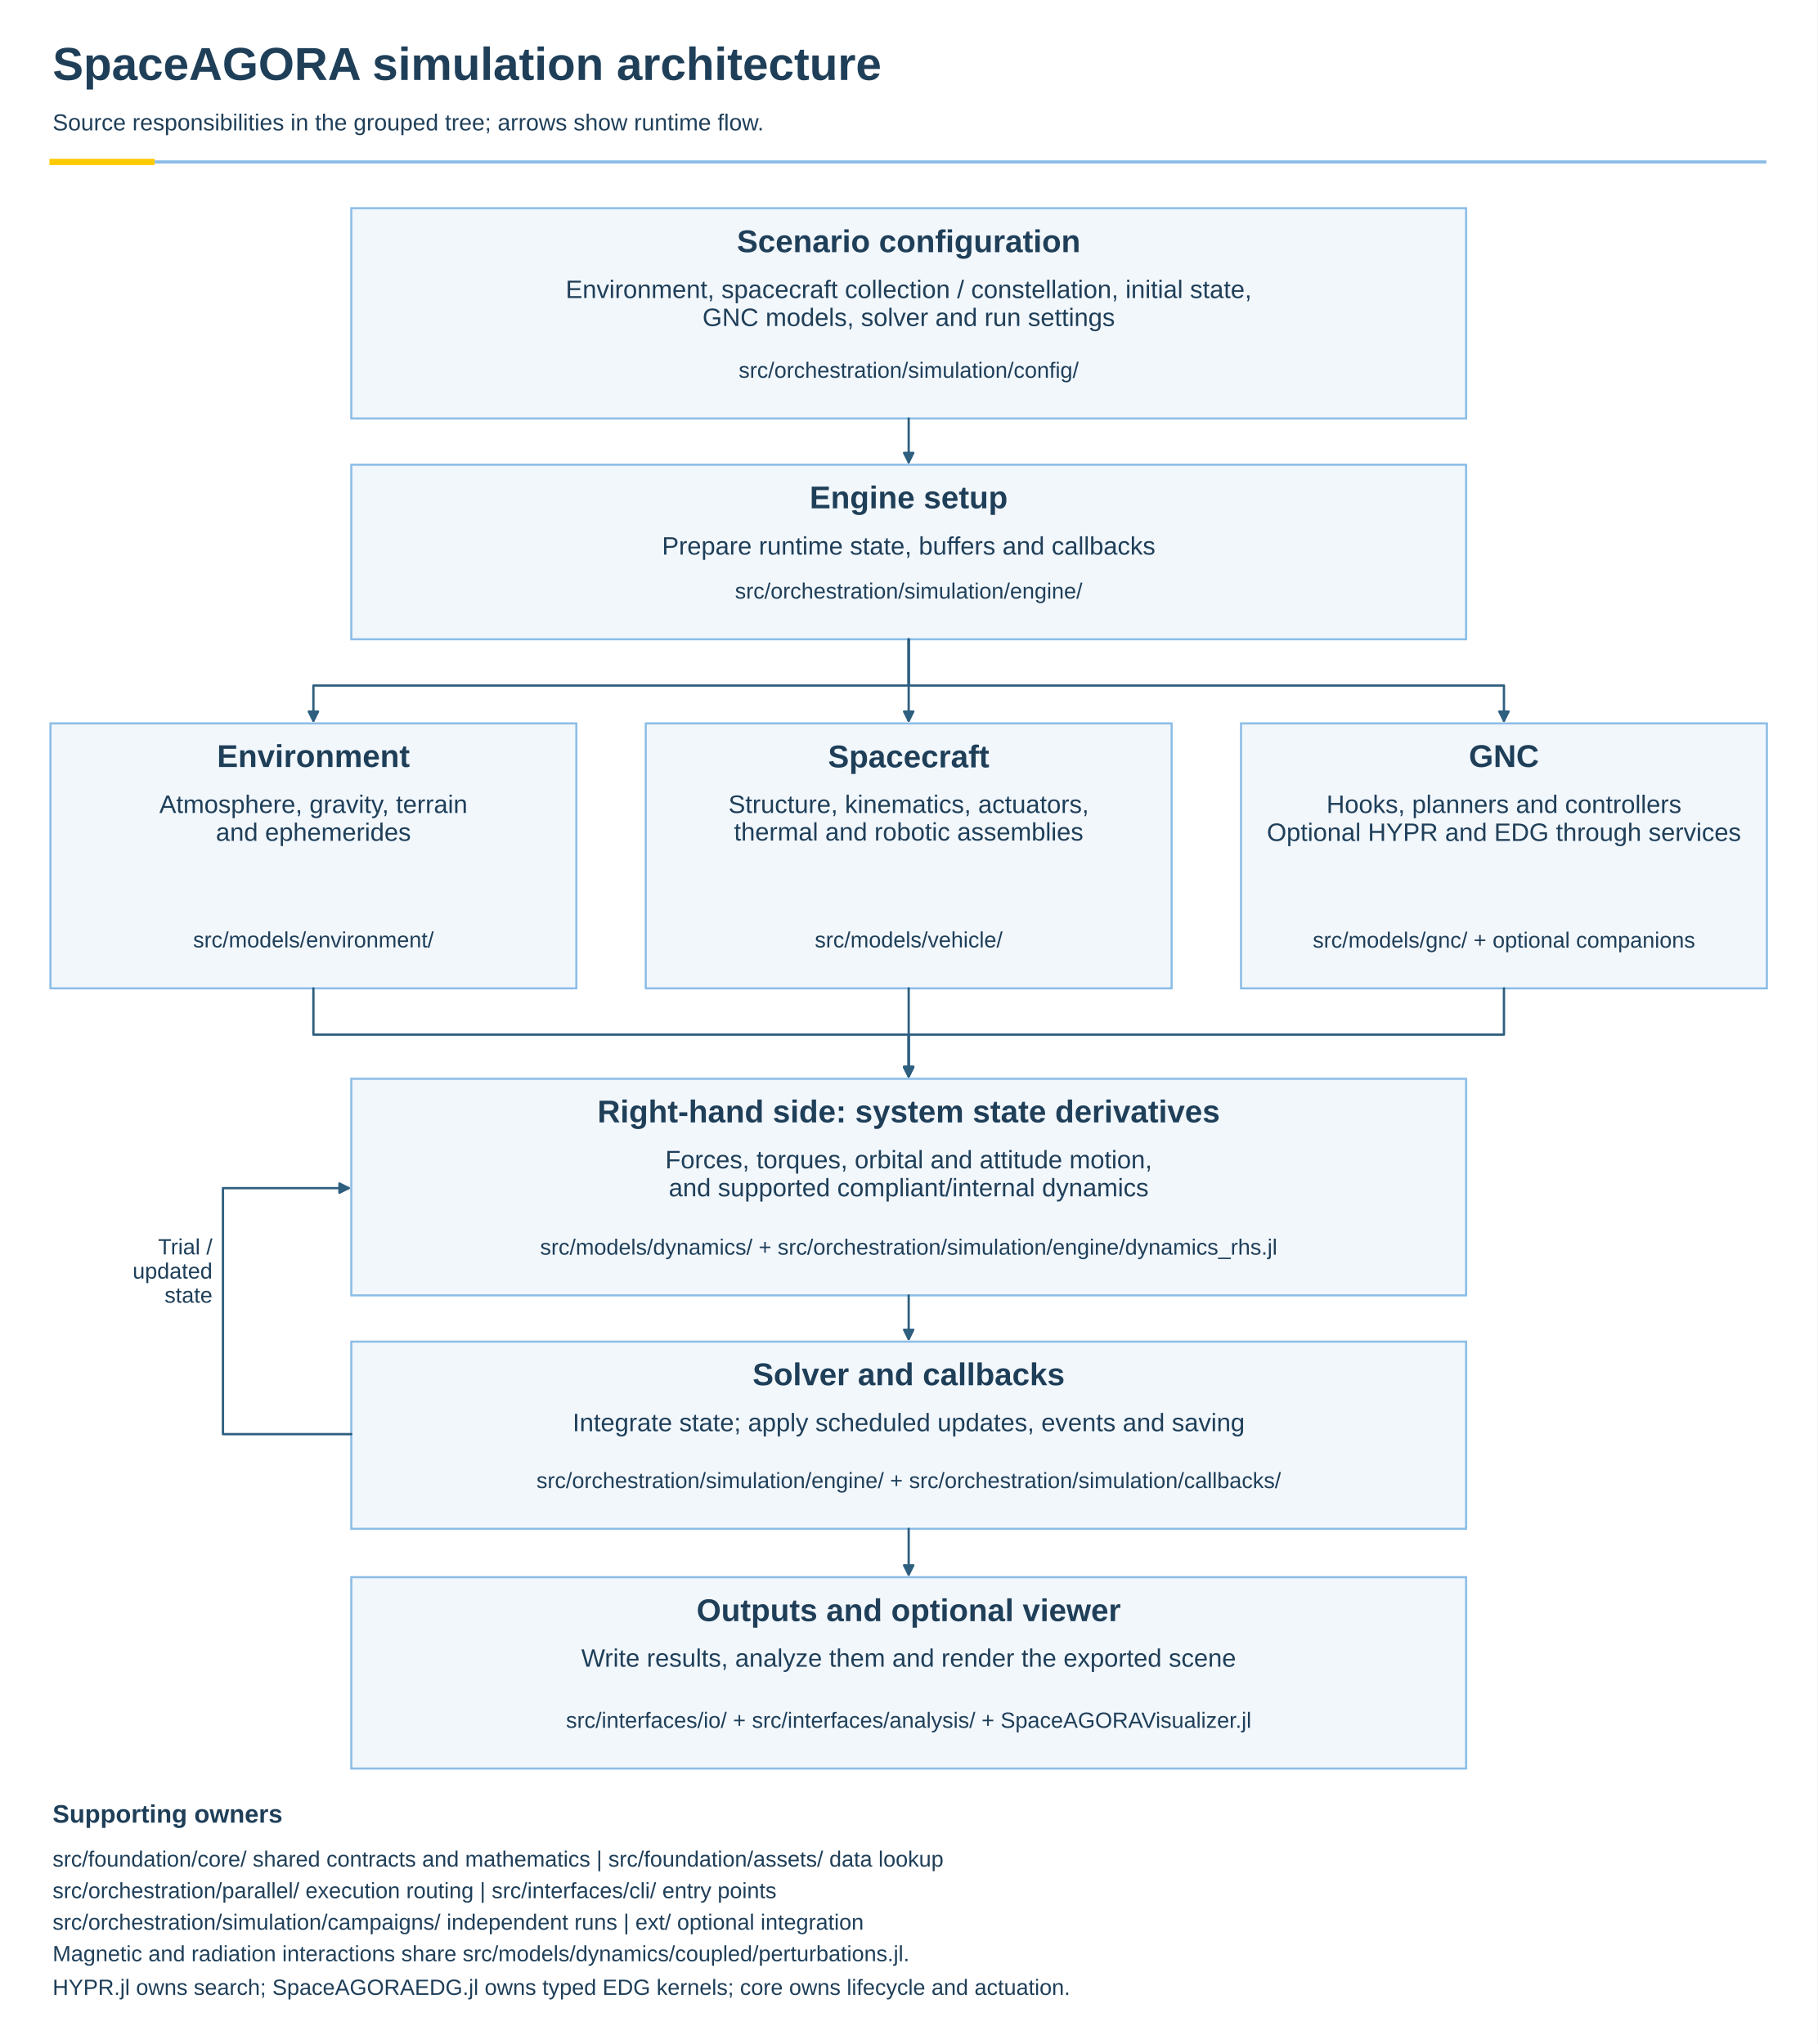
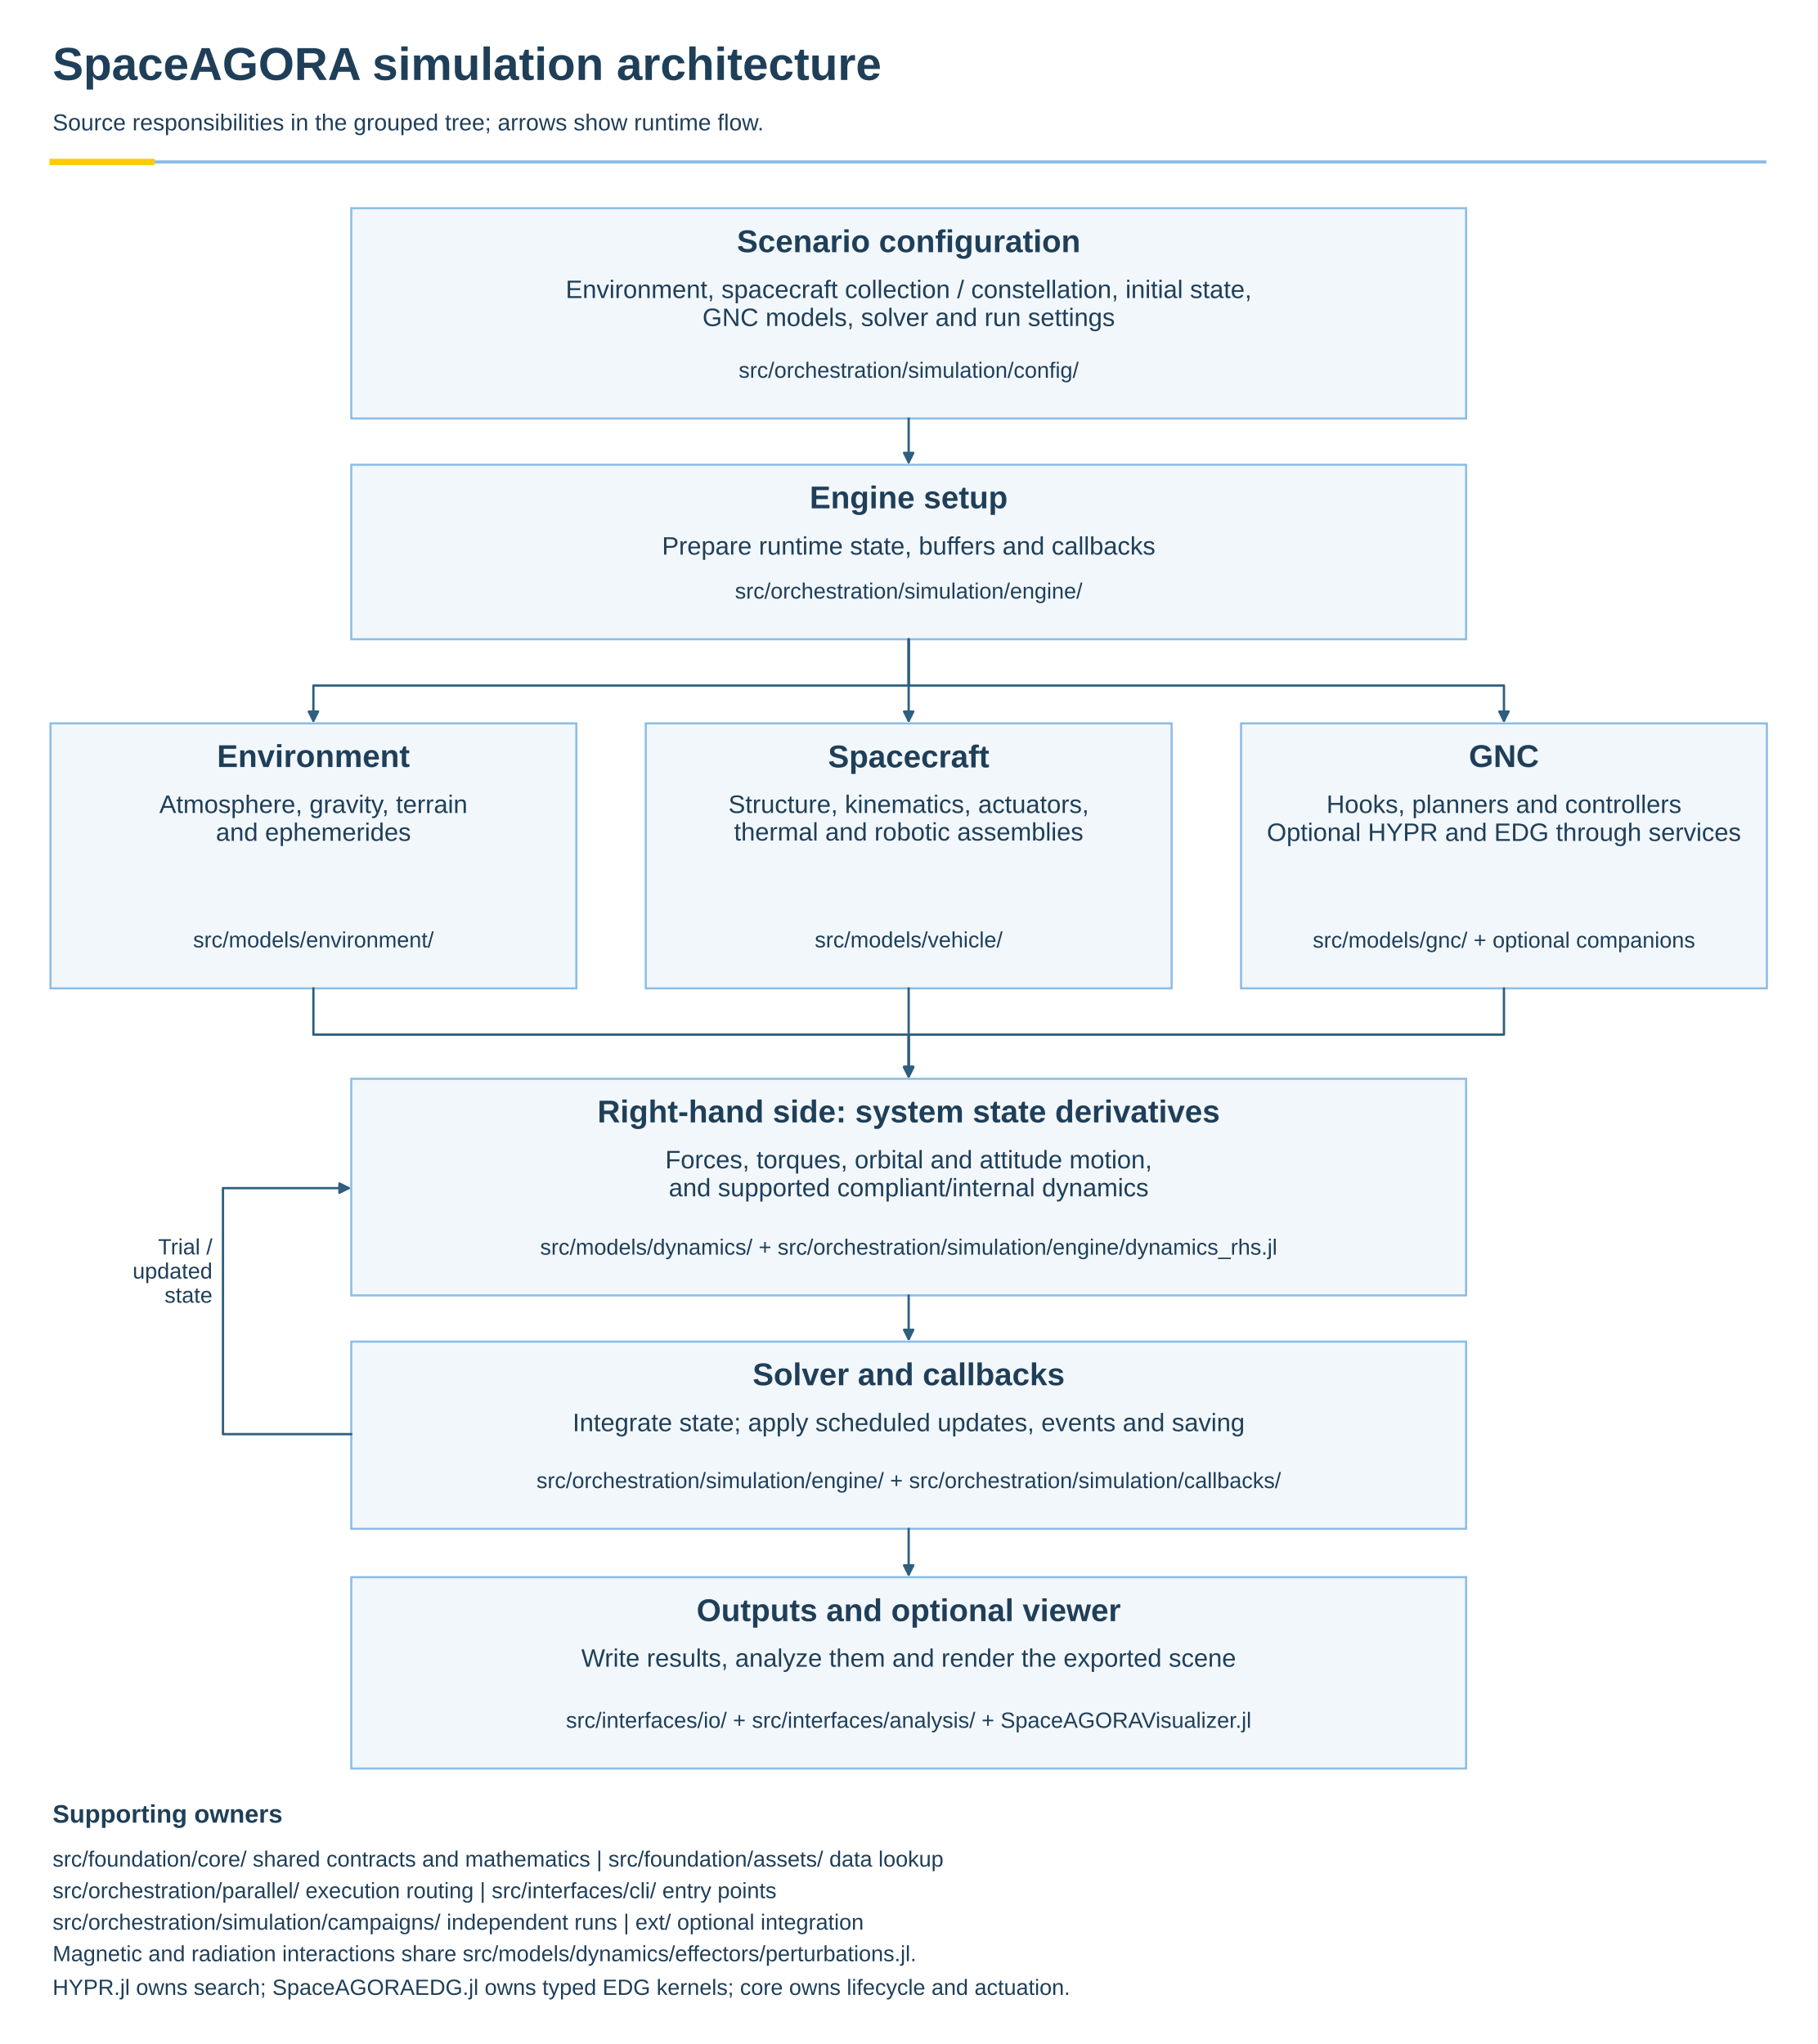
<svg xmlns="http://www.w3.org/2000/svg" role="img" aria-labelledby="title desc" width="864pt" height="972pt" viewBox="0 0 864 972" version="1.1">
  <defs>
    <style type="text/css">*{stroke-linejoin: round; stroke-linecap: butt}</style>
  </defs>
  <g id="figure_1">
    <g id="patch_1">
      <path d="M 0 972 L 864 972 L 864 0 L 0 0 z " style="fill: #ffffff" />
    </g>
    <g id="axes_1">
      <g id="patch_2">
        <path d="M 167 99 L 697 99 L 697 199 L 167 199 z " clip-path="url(#p6eb7a5cbb4)" style="fill: #f2f7fc; stroke: #8cbde7; stroke-linejoin: miter" />
      </g>
      <g id="patch_3">
        <path d="M 432 199 L 432 219.77 " clip-path="url(#p6eb7a5cbb4)" style="fill: none; stroke: #2f5f7f; stroke-width: 1.1; stroke-linecap: round" />
        <path d="M 434.2 215.37 L 432 219.77 L 429.8 215.37 z " clip-path="url(#p6eb7a5cbb4)" style="fill: #2f5f7f; stroke: #2f5f7f; stroke-width: 1.1; stroke-linecap: round" />
      </g>
      <g id="patch_4">
        <path d="M 167 221 L 697 221 L 697 304 L 167 304 z " clip-path="url(#p6eb7a5cbb4)" style="fill: #f2f7fc; stroke: #8cbde7; stroke-linejoin: miter" />
      </g>
      <g id="patch_5">
        <path d="M 432 304 L 432 326 L 149 326 L 149 342.77 " clip-path="url(#p6eb7a5cbb4)" style="fill: none; stroke: #2f5f7f; stroke-width: 1.1; stroke-linecap: round" />
        <path d="M 151.2 338.37 L 149 342.77 L 146.8 338.37 z " clip-path="url(#p6eb7a5cbb4)" style="fill: #2f5f7f; stroke: #2f5f7f; stroke-width: 1.1; stroke-linecap: round" />
      </g>
      <g id="patch_6">
        <path d="M 432 304 L 432 326 L 432 326 L 432 342.77 " clip-path="url(#p6eb7a5cbb4)" style="fill: none; stroke: #2f5f7f; stroke-width: 1.1; stroke-linecap: round" />
        <path d="M 434.2 338.37 L 432 342.77 L 429.8 338.37 z " clip-path="url(#p6eb7a5cbb4)" style="fill: #2f5f7f; stroke: #2f5f7f; stroke-width: 1.1; stroke-linecap: round" />
      </g>
      <g id="patch_7">
        <path d="M 432 304 L 432 326 L 715 326 L 715 342.77 " clip-path="url(#p6eb7a5cbb4)" style="fill: none; stroke: #2f5f7f; stroke-width: 1.1; stroke-linecap: round" />
        <path d="M 717.2 338.37 L 715 342.77 L 712.8 338.37 z " clip-path="url(#p6eb7a5cbb4)" style="fill: #2f5f7f; stroke: #2f5f7f; stroke-width: 1.1; stroke-linecap: round" />
      </g>
      <g id="patch_8">
        <path d="M 24 344 L 274 344 L 274 470 L 24 470 z " clip-path="url(#p6eb7a5cbb4)" style="fill: #f2f7fc; stroke: #8cbde7; stroke-linejoin: miter" />
      </g>
      <g id="patch_9">
        <path d="M 307 344 L 557 344 L 557 470 L 307 470 z " clip-path="url(#p6eb7a5cbb4)" style="fill: #f2f7fc; stroke: #8cbde7; stroke-linejoin: miter" />
      </g>
      <g id="patch_10">
        <path d="M 590 344 L 840 344 L 840 470 L 590 470 z " clip-path="url(#p6eb7a5cbb4)" style="fill: #f2f7fc; stroke: #8cbde7; stroke-linejoin: miter" />
      </g>
      <g id="patch_11">
        <path d="M 149 470 L 149 492 L 432 492 L 432 511.77 " clip-path="url(#p6eb7a5cbb4)" style="fill: none; stroke: #2f5f7f; stroke-width: 1.1; stroke-linecap: round" />
        <path d="M 434.2 507.37 L 432 511.77 L 429.8 507.37 z " clip-path="url(#p6eb7a5cbb4)" style="fill: #2f5f7f; stroke: #2f5f7f; stroke-width: 1.1; stroke-linecap: round" />
      </g>
      <g id="patch_12">
        <path d="M 432 470 L 432 492 L 432 492 L 432 511.77 " clip-path="url(#p6eb7a5cbb4)" style="fill: none; stroke: #2f5f7f; stroke-width: 1.1; stroke-linecap: round" />
        <path d="M 434.2 507.37 L 432 511.77 L 429.8 507.37 z " clip-path="url(#p6eb7a5cbb4)" style="fill: #2f5f7f; stroke: #2f5f7f; stroke-width: 1.1; stroke-linecap: round" />
      </g>
      <g id="patch_13">
        <path d="M 715 470 L 715 492 L 432 492 L 432 511.77 " clip-path="url(#p6eb7a5cbb4)" style="fill: none; stroke: #2f5f7f; stroke-width: 1.1; stroke-linecap: round" />
        <path d="M 434.2 507.37 L 432 511.77 L 429.8 507.37 z " clip-path="url(#p6eb7a5cbb4)" style="fill: #2f5f7f; stroke: #2f5f7f; stroke-width: 1.1; stroke-linecap: round" />
      </g>
      <g id="patch_14">
        <path d="M 167 513 L 697 513 L 697 616 L 167 616 z " clip-path="url(#p6eb7a5cbb4)" style="fill: #f2f7fc; stroke: #8cbde7; stroke-linejoin: miter" />
      </g>
      <g id="patch_15">
        <path d="M 432 616 L 432 636.77 " clip-path="url(#p6eb7a5cbb4)" style="fill: none; stroke: #2f5f7f; stroke-width: 1.1; stroke-linecap: round" />
        <path d="M 434.2 632.37 L 432 636.77 L 429.8 632.37 z " clip-path="url(#p6eb7a5cbb4)" style="fill: #2f5f7f; stroke: #2f5f7f; stroke-width: 1.1; stroke-linecap: round" />
      </g>
      <g id="patch_16">
        <path d="M 167 638 L 697 638 L 697 727 L 167 727 z " clip-path="url(#p6eb7a5cbb4)" style="fill: #f2f7fc; stroke: #8cbde7; stroke-linejoin: miter" />
      </g>
      <g id="patch_17">
        <path d="M 167 682 L 106 682 L 106 565 L 165.77 565 " clip-path="url(#p6eb7a5cbb4)" style="fill: none; stroke: #2f5f7f; stroke-width: 1.1; stroke-linecap: round" />
        <path d="M 161.37 562.8 L 165.77 565 L 161.37 567.2 z " clip-path="url(#p6eb7a5cbb4)" style="fill: #2f5f7f; stroke: #2f5f7f; stroke-width: 1.1; stroke-linecap: round" />
      </g>
      <g id="patch_18">
        <path d="M 432 727 L 432 748.77 " clip-path="url(#p6eb7a5cbb4)" style="fill: none; stroke: #2f5f7f; stroke-width: 1.1; stroke-linecap: round" />
        <path d="M 434.2 744.37 L 432 748.77 L 429.8 744.37 z " clip-path="url(#p6eb7a5cbb4)" style="fill: #2f5f7f; stroke: #2f5f7f; stroke-width: 1.1; stroke-linecap: round" />
      </g>
      <g id="patch_19">
        <path d="M 167 750 L 697 750 L 697 841 L 167 841 z " clip-path="url(#p6eb7a5cbb4)" style="fill: #f2f7fc; stroke: #8cbde7; stroke-linejoin: miter" />
      </g>
      <g id="line2d_1">
        <path d="M 25 77 L 839 77 " clip-path="url(#p6eb7a5cbb4)" style="fill: none; stroke: #8cbde7; stroke-width: 1.5; stroke-linecap: square" />
      </g>
      <g id="line2d_2">
        <path d="M 25 77 L 72 77 " clip-path="url(#p6eb7a5cbb4)" style="fill: none; stroke: #ffcb05; stroke-width: 3; stroke-linecap: square" />
      </g>
      <g id="text_1">
        <text style="fill: #1f3f59; font: 700 22px 'Arial'; text-anchor: start" x="25" y="38.015" transform="rotate(-0 25 38.01531)">SpaceAGORA simulation architecture</text>
      </g>
      <g id="text_2">
        <text style="fill: #1f3f59; font: 11px 'Arial'; text-anchor: start" x="25" y="62.008" transform="rotate(-0 25 62.00766)">Source responsibilities in the grouped tree; arrows show runtime flow.</text>
      </g>
      <g id="text_3">
        <text style="fill: #1f3f59; font: 700 15px 'Arial'; text-anchor: middle" x="432" y="119.92" transform="rotate(-0 432 119.9195)">Scenario configuration</text>
      </g>
      <g id="text_4">
        <text style="fill: #1f3f59; font: 12px 'Arial'" transform="translate(268.9284 141.7356)">Environment, spacecraft collection / constellation, initial state,</text>
        <text style="fill: #1f3f59; font: 12px 'Arial'" transform="translate(333.9638 155.0402)">GNC models, solver and run settings</text>
      </g>
      <g id="text_5">
        <text style="fill: #1f3f59; font: 10.5px 'Arial'; text-anchor: middle" x="432" y="179.644" transform="rotate(-0 432 179.6437)">src/orchestration/simulation/config/</text>
      </g>
      <g id="text_6">
        <text style="fill: #1f3f59; font: 700 15px 'Arial'; text-anchor: middle" x="432" y="241.737" transform="rotate(-0 432 241.7367)">Engine setup</text>
      </g>
      <g id="text_7">
        <text style="fill: #1f3f59; font: 12px 'Arial'; text-anchor: middle" x="432" y="263.736" transform="rotate(-0 432 263.7356)">Prepare runtime state, buffers and callbacks</text>
      </g>
      <g id="text_8">
        <text style="fill: #1f3f59; font: 10.5px 'Arial'; text-anchor: middle" x="432" y="284.644" transform="rotate(-0 432 284.6437)">src/orchestration/simulation/engine/</text>
      </g>
      <g id="text_9">
        <text style="fill: #1f3f59; font: 700 15px 'Arial'; text-anchor: middle" x="149" y="364.737" transform="rotate(-0 149 364.7367)">Environment</text>
      </g>
      <g id="text_10">
        <text style="fill: #1f3f59; font: 12px 'Arial'" transform="translate(75.75125 386.5894)">Atmosphere, gravity, terrain</text>
        <text style="fill: #1f3f59; font: 12px 'Arial'" transform="translate(102.6388 399.8517)">and ephemerides</text>
      </g>
      <g id="text_11">
        <text style="fill: #1f3f59; font: 10.5px 'Arial'; text-anchor: middle" x="149" y="450.516" transform="rotate(-0 149 450.5157)">src/models/environment/</text>
      </g>
      <g id="text_12">
        <text style="fill: #1f3f59; font: 700 15px 'Arial'; text-anchor: middle" x="432" y="364.92" transform="rotate(-0 432 364.9195)">Spacecraft</text>
      </g>
      <g id="text_13">
        <text style="fill: #1f3f59; font: 12px 'Arial'" transform="translate(346.3059 386.5894)">Structure, kinematics, actuators,</text>
        <text style="fill: #1f3f59; font: 12px 'Arial'" transform="translate(348.9666 399.7111)">thermal and robotic assemblies</text>
      </g>
      <g id="text_14">
        <text style="fill: #1f3f59; font: 10.5px 'Arial'; text-anchor: middle" x="432" y="450.516" transform="rotate(-0 432 450.5157)">src/models/vehicle/</text>
      </g>
      <g id="text_15">
        <text style="fill: #1f3f59; font: 700 15px 'Arial'; text-anchor: middle" x="715" y="364.737" transform="rotate(-0 715 364.7367)">GNC</text>
      </g>
      <g id="text_16">
        <text style="fill: #1f3f59; font: 12px 'Arial'" transform="translate(630.6278 386.5894)">Hooks, planners and controllers</text>
        <text style="fill: #1f3f59; font: 12px 'Arial'; text-anchor: middle" x="715" y="399.903">Optional HYPR and EDG through services</text>
      </g>
      <g id="text_17">
        <text style="fill: #1f3f59; font: 10.5px 'Arial'; text-anchor: middle" x="715" y="450.644" transform="rotate(-0 715 450.6437)">src/models/gnc/ + optional companions</text>
      </g>
      <g id="text_18">
        <text style="fill: #1f3f59; font: 700 15px 'Arial'; text-anchor: middle" x="432" y="533.737" transform="rotate(-0 432 533.7367)">Right-hand side: system state derivatives</text>
      </g>
      <g id="text_19">
        <text style="fill: #1f3f59; font: 12px 'Arial'" transform="translate(316.2806 555.5894)">Forces, torques, orbital and attitude motion,</text>
        <text style="fill: #1f3f59; font: 12px 'Arial'" transform="translate(317.9438 568.8939)">and supported compliant/internal dynamics</text>
      </g>
      <g id="text_20">
        <text style="fill: #1f3f59; font: 10.5px 'Arial'; text-anchor: middle" x="432" y="596.644" transform="rotate(-0 432 596.6437)">src/models/dynamics/ + src/orchestration/simulation/engine/dynamics_rhs.jl</text>
      </g>
      <g id="text_21">
        <text style="fill: #1f3f59; font: 700 15px 'Arial'; text-anchor: middle" x="432" y="658.737" transform="rotate(-0 432 658.7367)">Solver and callbacks</text>
      </g>
      <g id="text_22">
        <text style="fill: #1f3f59; font: 12px 'Arial'; text-anchor: middle" x="432" y="680.589" transform="rotate(-0 432 680.5894)">Integrate state; apply scheduled updates, events and saving</text>
      </g>
      <g id="text_23">
        <text style="fill: #1f3f59; font: 10.5px 'Arial'; text-anchor: middle" x="432" y="707.644" transform="rotate(-0 432 707.6437)">src/orchestration/simulation/engine/ + src/orchestration/simulation/callbacks/</text>
      </g>
      <g id="text_24">
        <text style="fill: #1f3f59; font: 10.5px 'Arial'" transform="translate(75.14539 596.5157)">Trial /</text>
        <text style="fill: #1f3f59; font: 10.5px 'Arial'" transform="translate(63.04906 607.9972)">updated</text>
        <text style="fill: #1f3f59; font: 10.5px 'Arial'" transform="translate(78.23797 619.4787)">state</text>
      </g>
      <g id="text_25">
        <text style="fill: #1f3f59; font: 700 15px 'Arial'; text-anchor: middle" x="432" y="770.92" transform="rotate(-0 432 770.9195)">Outputs and optional viewer</text>
      </g>
      <g id="text_26">
        <text style="fill: #1f3f59; font: 12px 'Arial'; text-anchor: middle" x="432" y="792.589" transform="rotate(-0 432 792.5894)">Write results, analyze them and render the exported scene</text>
      </g>
      <g id="text_27">
        <text style="fill: #1f3f59; font: 10.5px 'Arial'; text-anchor: middle" x="432" y="821.644" transform="rotate(-0 432 821.6437)">src/interfaces/io/ + src/interfaces/analysis/ + SpaceAGORAVisualizer.jl</text>
      </g>
      <g id="text_28">
        <text style="fill: #1f3f59; font: 700 12px 'Arial'; text-anchor: start" x="25" y="866.736" transform="rotate(-0 25 866.7356)">Supporting owners</text>
      </g>
      <g id="text_29">
        <text style="fill: #1f3f59; font: 10.5px 'Arial'; text-anchor: start" x="25" y="887.644" transform="rotate(-0 25 887.6437)">src/foundation/core/  shared contracts and mathematics   |   src/foundation/assets/  data lookup</text>
      </g>
      <g id="text_30">
        <text style="fill: #1f3f59; font: 10.5px 'Arial'; text-anchor: start" x="25" y="902.644" transform="rotate(-0 25 902.6437)">src/orchestration/parallel/  execution routing   |   src/interfaces/cli/  entry points</text>
      </g>
      <g id="text_support_campaigns">
        <text style="fill: #1f3f59; font: 10.5px 'Arial'; text-anchor: start" x="25" y="917.644" transform="rotate(-0 25 917.6437)">src/orchestration/simulation/campaigns/  independent runs   |   ext/  optional integration</text>
      </g>
      <g id="text_31">
-         <text style="fill: #1f3f59; font: 10.5px 'Arial'; text-anchor: start" x="25" y="932.644" transform="rotate(-0 25 932.6437)">Magnetic and radiation interactions share src/models/dynamics/coupled/perturbations.jl.</text>
+         <text style="fill: #1f3f59; font: 10.5px 'Arial'; text-anchor: start" x="25" y="932.644" transform="rotate(-0 25 932.6437)">Magnetic and radiation interactions share src/models/dynamics/effectors/perturbations.jl.</text>
      </g>
      <g id="text_32">
        <text style="fill: #1f3f59; font: 10.5px 'Arial'; text-anchor: start" x="25" y="948.65" transform="rotate(-0 25 948.6502)">HYPR.jl owns search; SpaceAGORAEDG.jl owns typed EDG kernels; core owns lifecycle and actuation.</text>
      </g>
    </g>
  </g>
  <defs>
    <clipPath id="p6eb7a5cbb4">
      <rect x="0" y="0" width="864" height="972" />
    </clipPath>
  </defs>
</svg>
